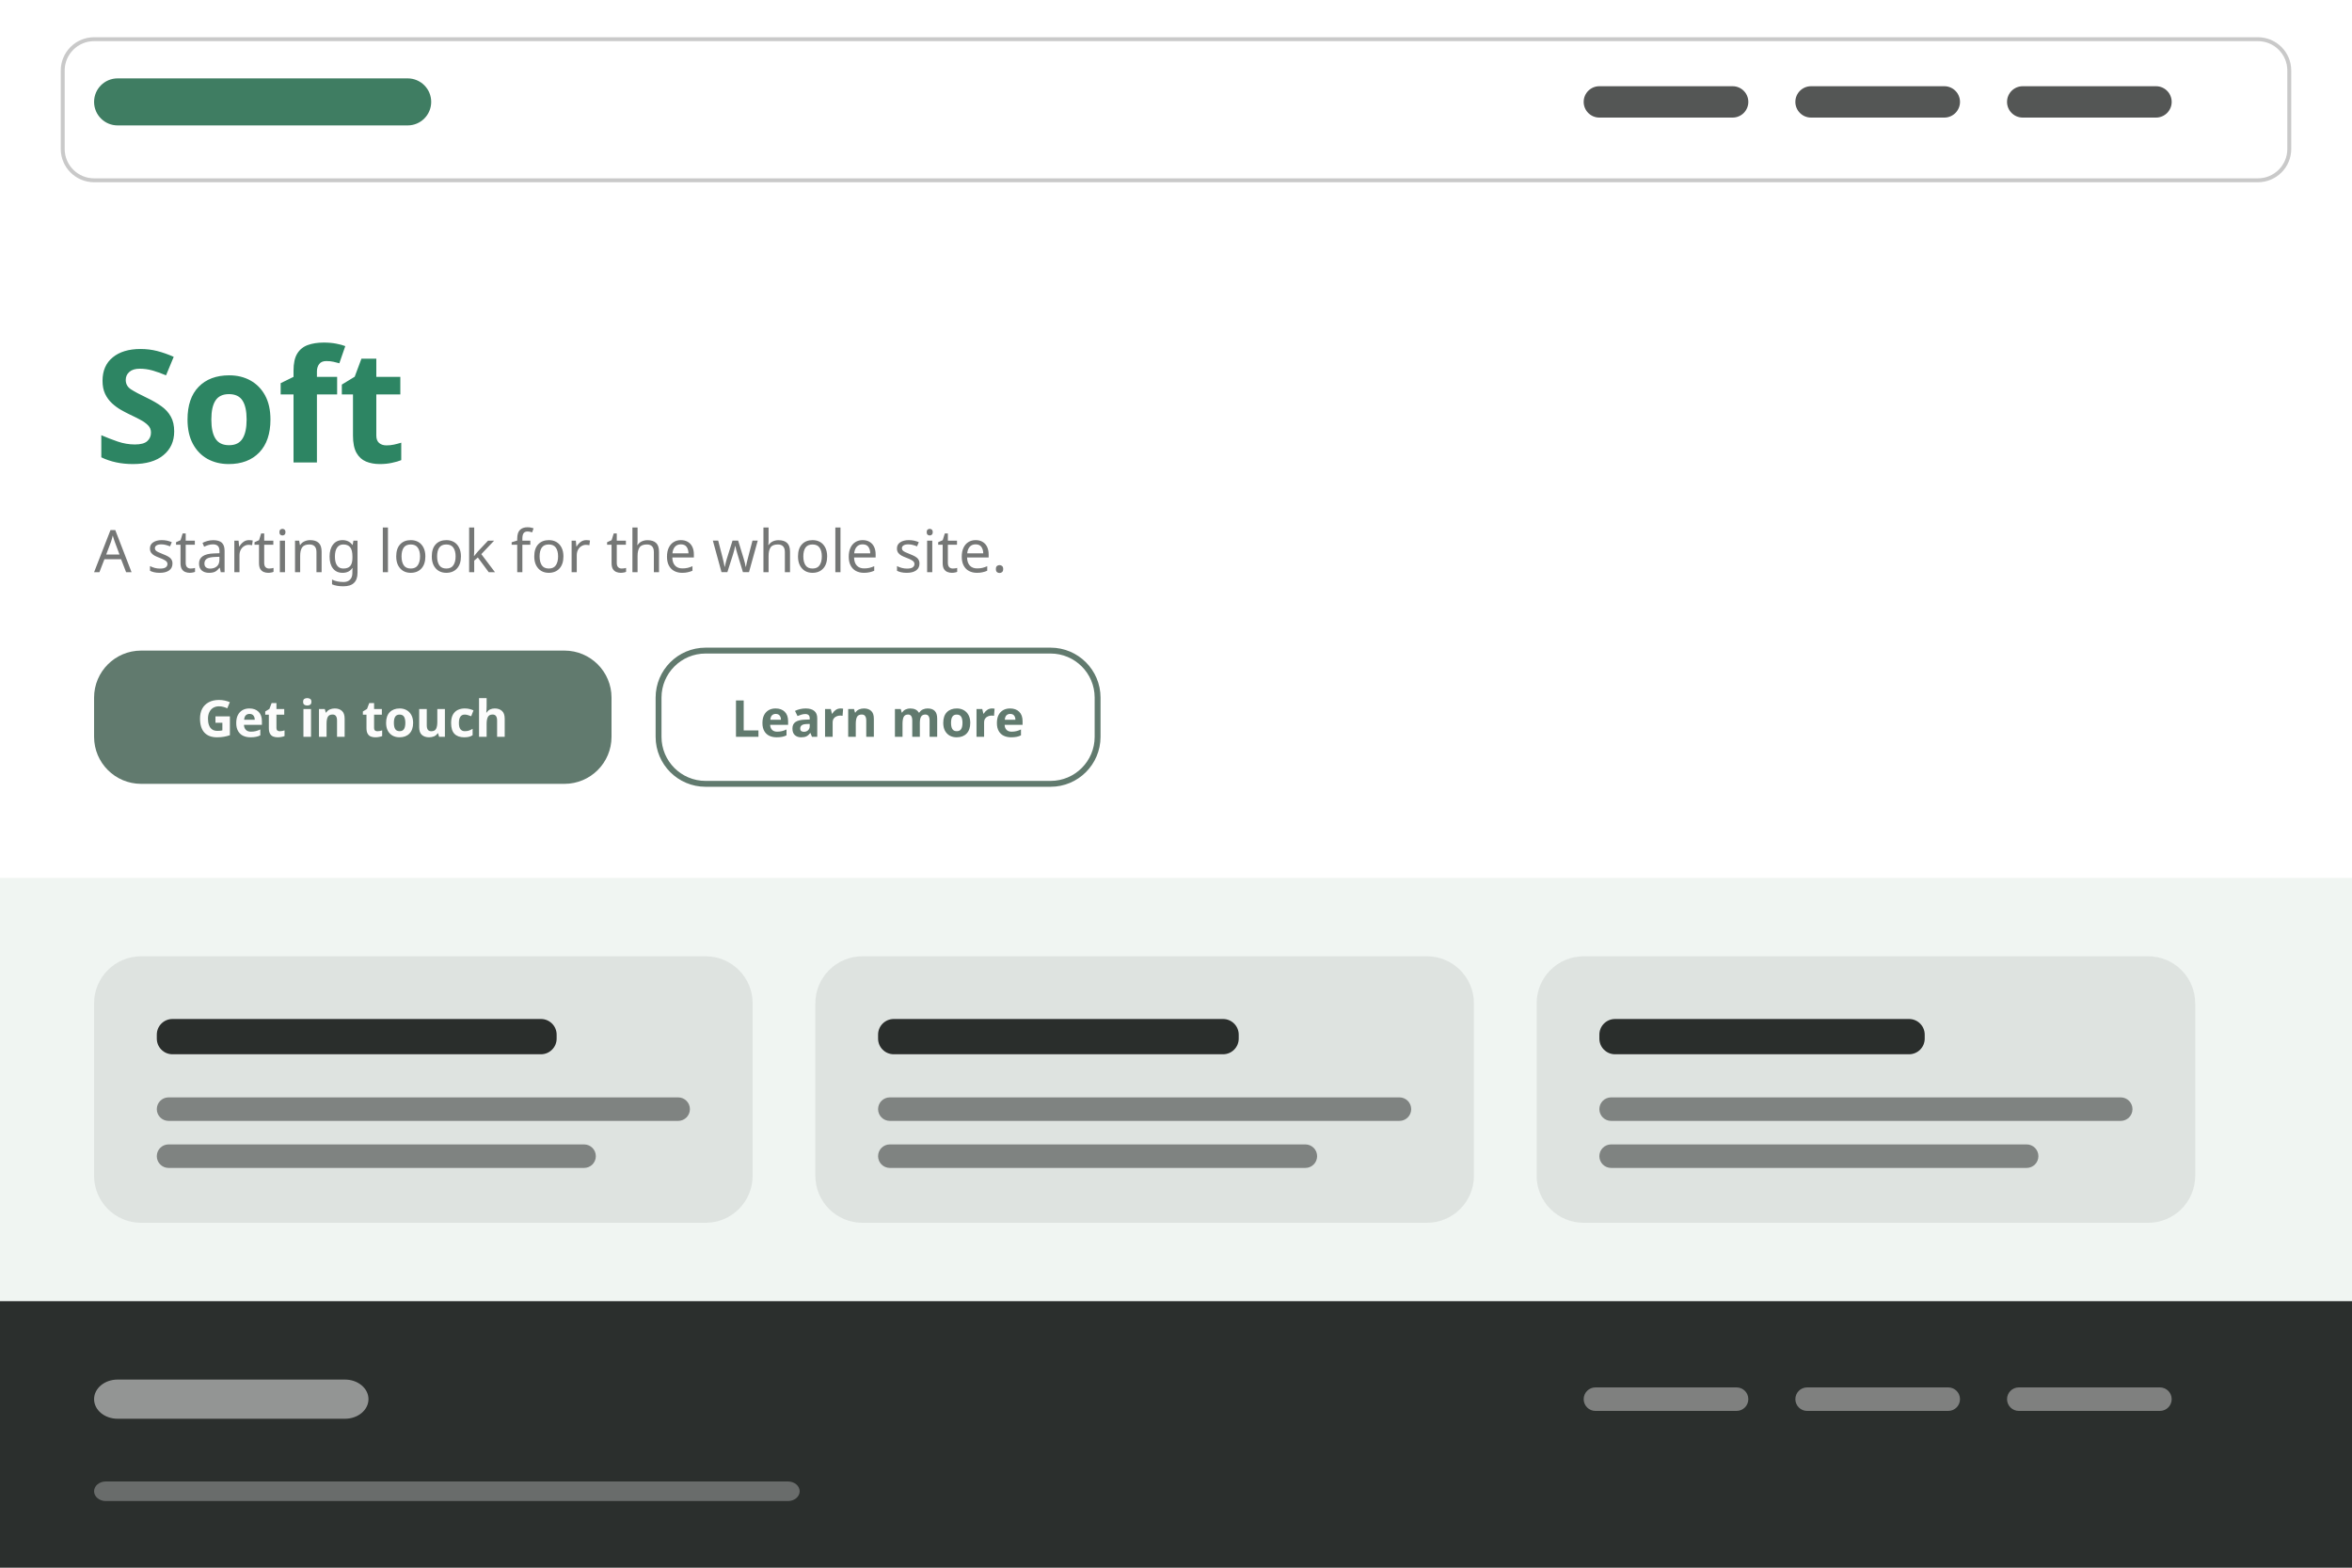
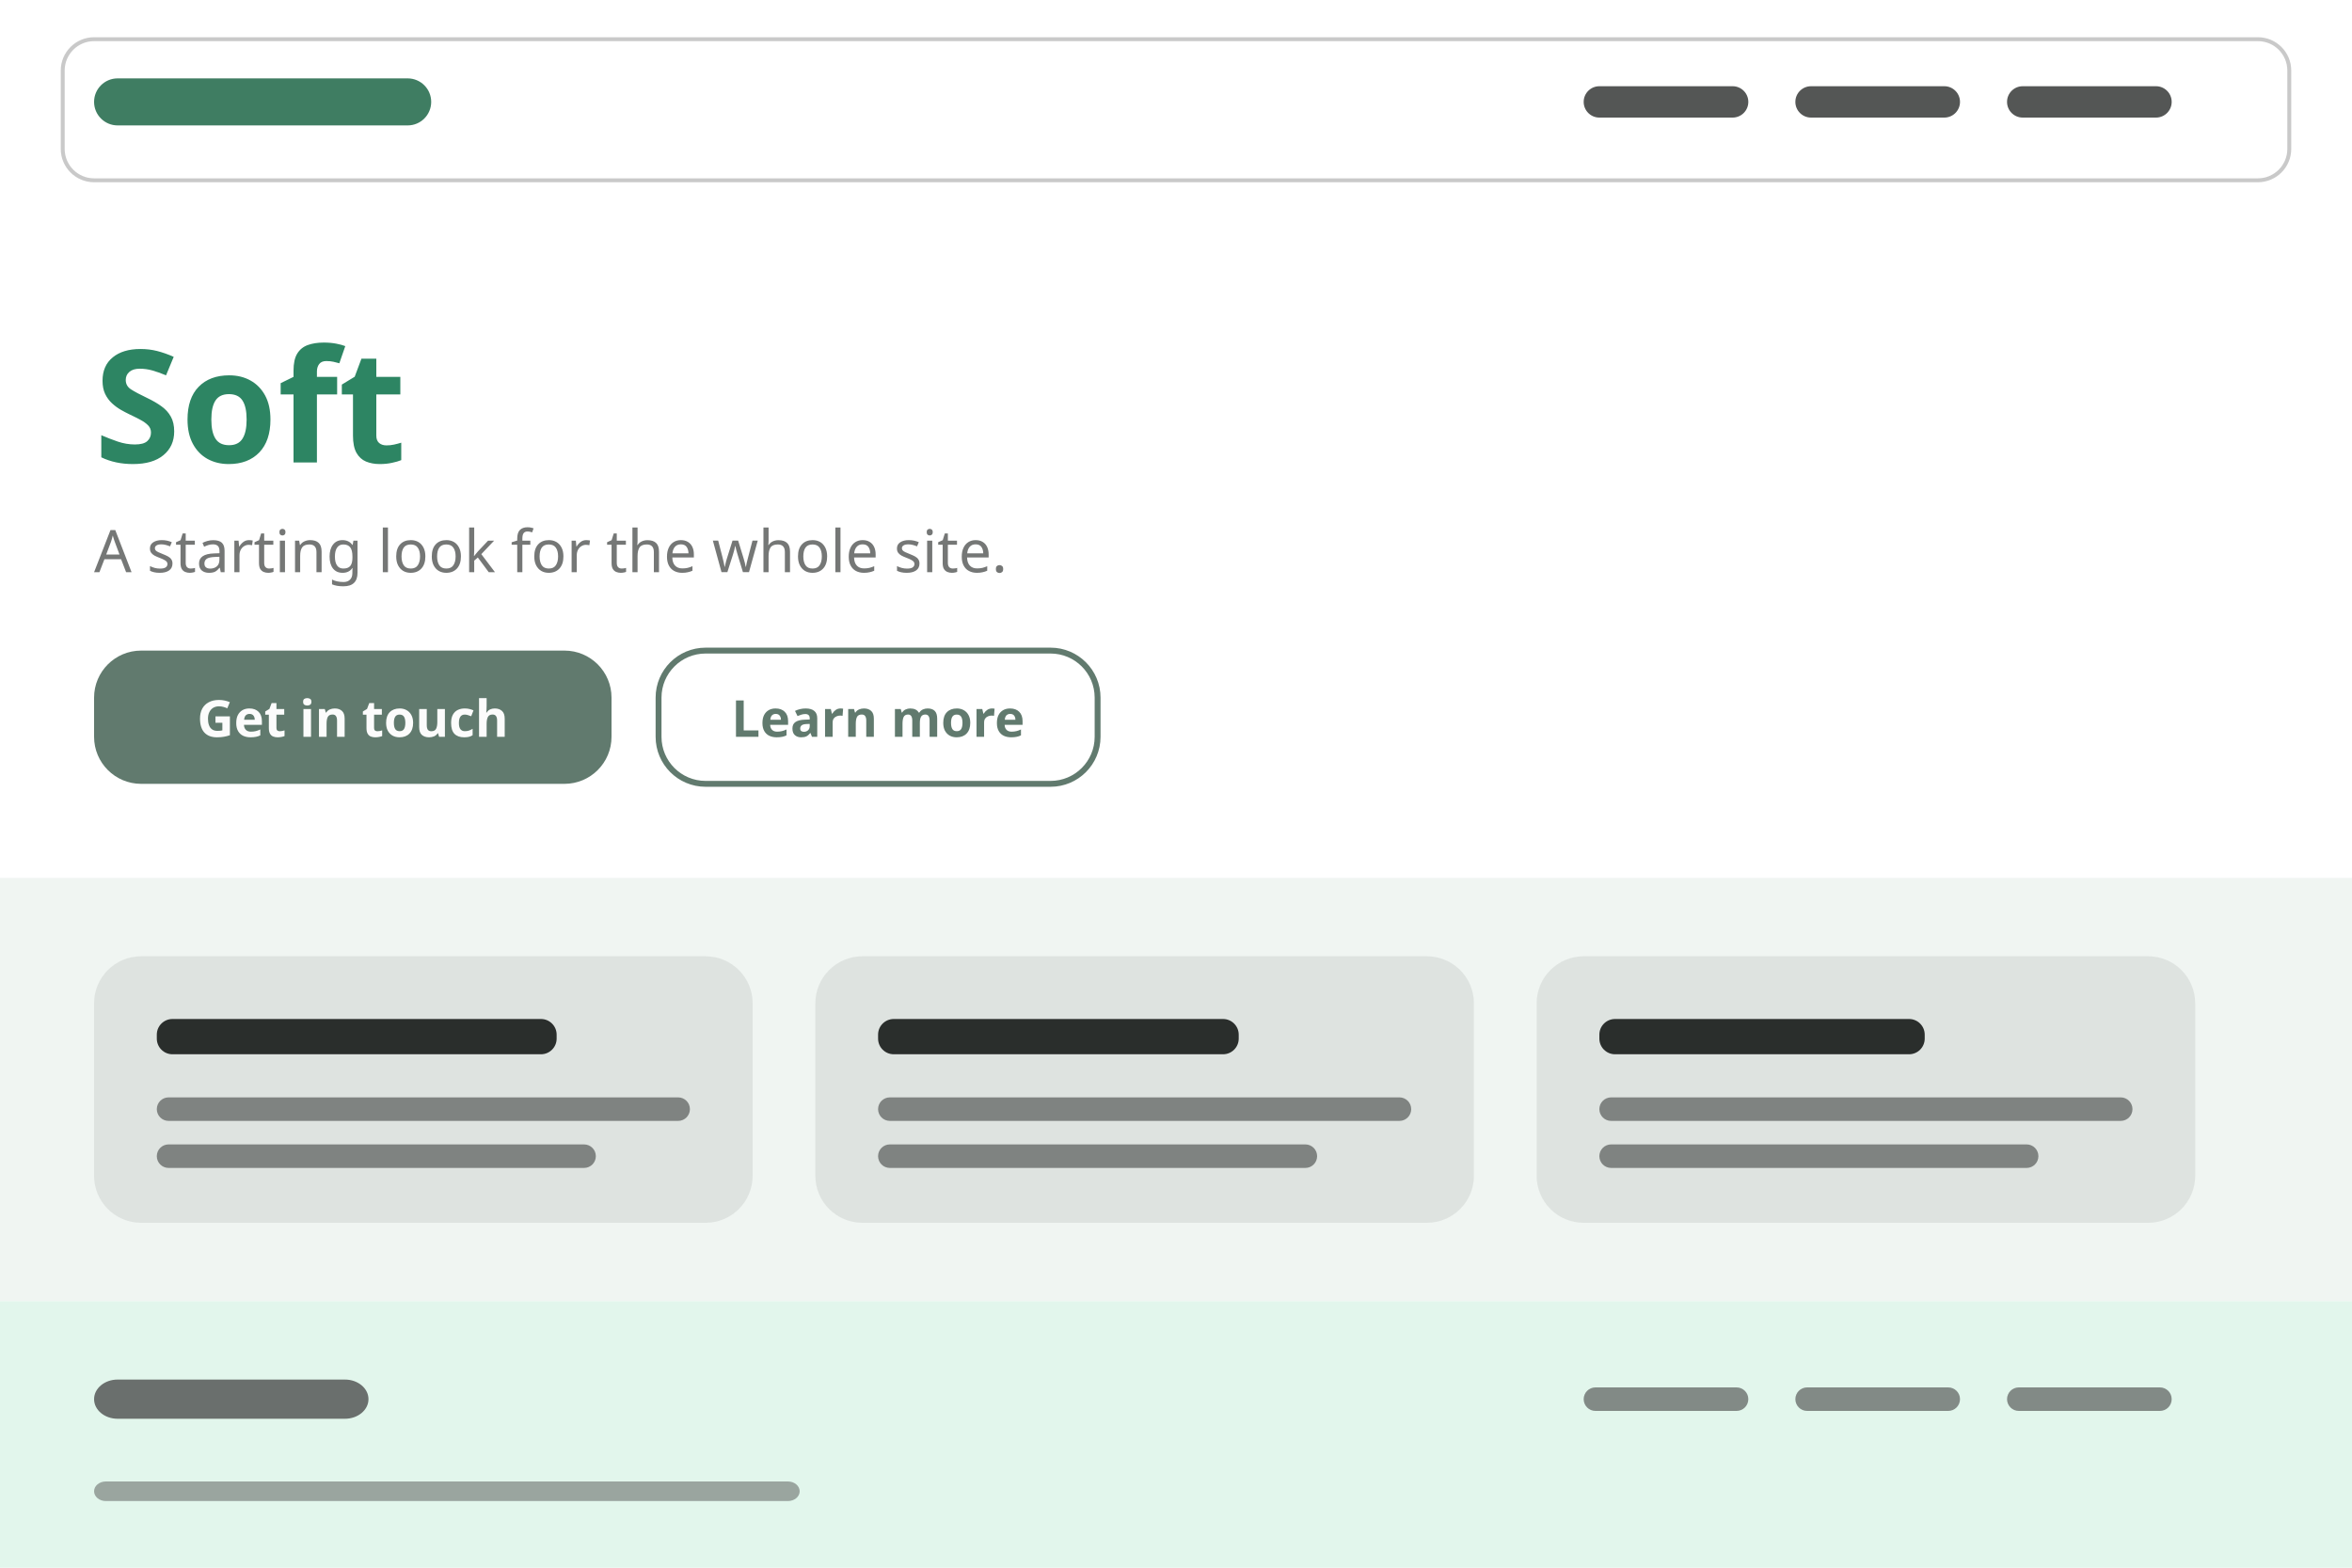
<svg xmlns="http://www.w3.org/2000/svg" viewBox="0 0 600 400" width="600" height="400" role="img" aria-label="Soft theme preview">
  <rect width="600" height="400" fill="#ffffff" />
  <rect x="16" y="10" width="568" height="36" rx="8" fill="#ffffff" stroke="#949595" stroke-opacity=".5" />
  <rect x="24" y="20" width="86" height="12" rx="6" fill="#3f7d62" />
  <g fill="#0b0e0d" opacity=".7">
    <rect x="404" y="22" width="42" height="8" rx="4" />
    <rect x="458" y="22" width="42" height="8" rx="4" />
    <rect x="512" y="22" width="42" height="8" rx="4" />
  </g>
  <text x="24" y="118" font-family="Optima, Candara, system-ui, sans-serif" font-size="40" font-weight="600" fill="#2d8563">Soft</text>
  <text x="24" y="146" font-family="system-ui, sans-serif" font-size="15" fill="#757776">A starting look for the whole site.</text>
  <rect x="24" y="166" width="132" height="34" rx="12.0" fill="#617a6e" />
  <text x="90" y="188" font-family="system-ui, sans-serif" font-size="13" font-weight="600" fill="#fcfcfc" text-anchor="middle">Get in touch</text>
  <rect x="168" y="166" width="112" height="34" rx="12.0" fill="none" stroke="#617a6e" stroke-width="1.5" />
  <text x="224" y="188" font-family="system-ui, sans-serif" font-size="13" font-weight="600" fill="#617a6e" text-anchor="middle">Learn more</text>
  <rect x="0" y="224" width="600" height="108" fill="#f0f5f2" />
  <rect x="24" y="244" width="168" height="68" rx="12.0" fill="#0b0e0d" opacity=".08" />
  <rect x="40" y="260" width="102" height="9" rx="4" fill="#0b0e0d" opacity=".85" />
  <rect x="40" y="280" width="136" height="6" rx="3" fill="#0b0e0d" opacity=".45" />
  <rect x="40" y="292" width="112" height="6" rx="3" fill="#0b0e0d" opacity=".45" />
  <rect x="208" y="244" width="168" height="68" rx="12.0" fill="#0b0e0d" opacity=".08" />
  <rect x="224" y="260" width="92" height="9" rx="4" fill="#0b0e0d" opacity=".85" />
  <rect x="224" y="280" width="136" height="6" rx="3" fill="#0b0e0d" opacity=".45" />
  <rect x="224" y="292" width="112" height="6" rx="3" fill="#0b0e0d" opacity=".45" />
  <rect x="392" y="244" width="168" height="68" rx="12.0" fill="#0b0e0d" opacity=".08" />
  <rect x="408" y="260" width="83" height="9" rx="4" fill="#0b0e0d" opacity=".85" />
  <rect x="408" y="280" width="136" height="6" rx="3" fill="#0b0e0d" opacity=".45" />
  <rect x="408" y="292" width="112" height="6" rx="3" fill="#0b0e0d" opacity=".45" />
-   <rect x="0" y="332" width="600" height="68" fill="#2b2f2d" />
-   <rect x="24" y="352" width="70" height="10" rx="6" fill="#939594" />
-   <g fill="#939594" opacity=".8">
+   <rect x="0" y="332" width="600" height="68" fill="#e2f6ec" />
+   <rect x="24" y="352" width="70" height="10" rx="6" fill="#6a6f6d" />
+   <g fill="#6a6f6d" opacity=".8">
    <rect x="404" y="354" width="42" height="6" rx="3" />
    <rect x="458" y="354" width="42" height="6" rx="3" />
    <rect x="512" y="354" width="42" height="6" rx="3" />
  </g>
-   <rect x="24" y="378" width="180" height="5" rx="3" fill="#939594" opacity=".6" />
+   <rect x="24" y="378" width="180" height="5" rx="3" fill="#6a6f6d" opacity=".6" />
</svg>
